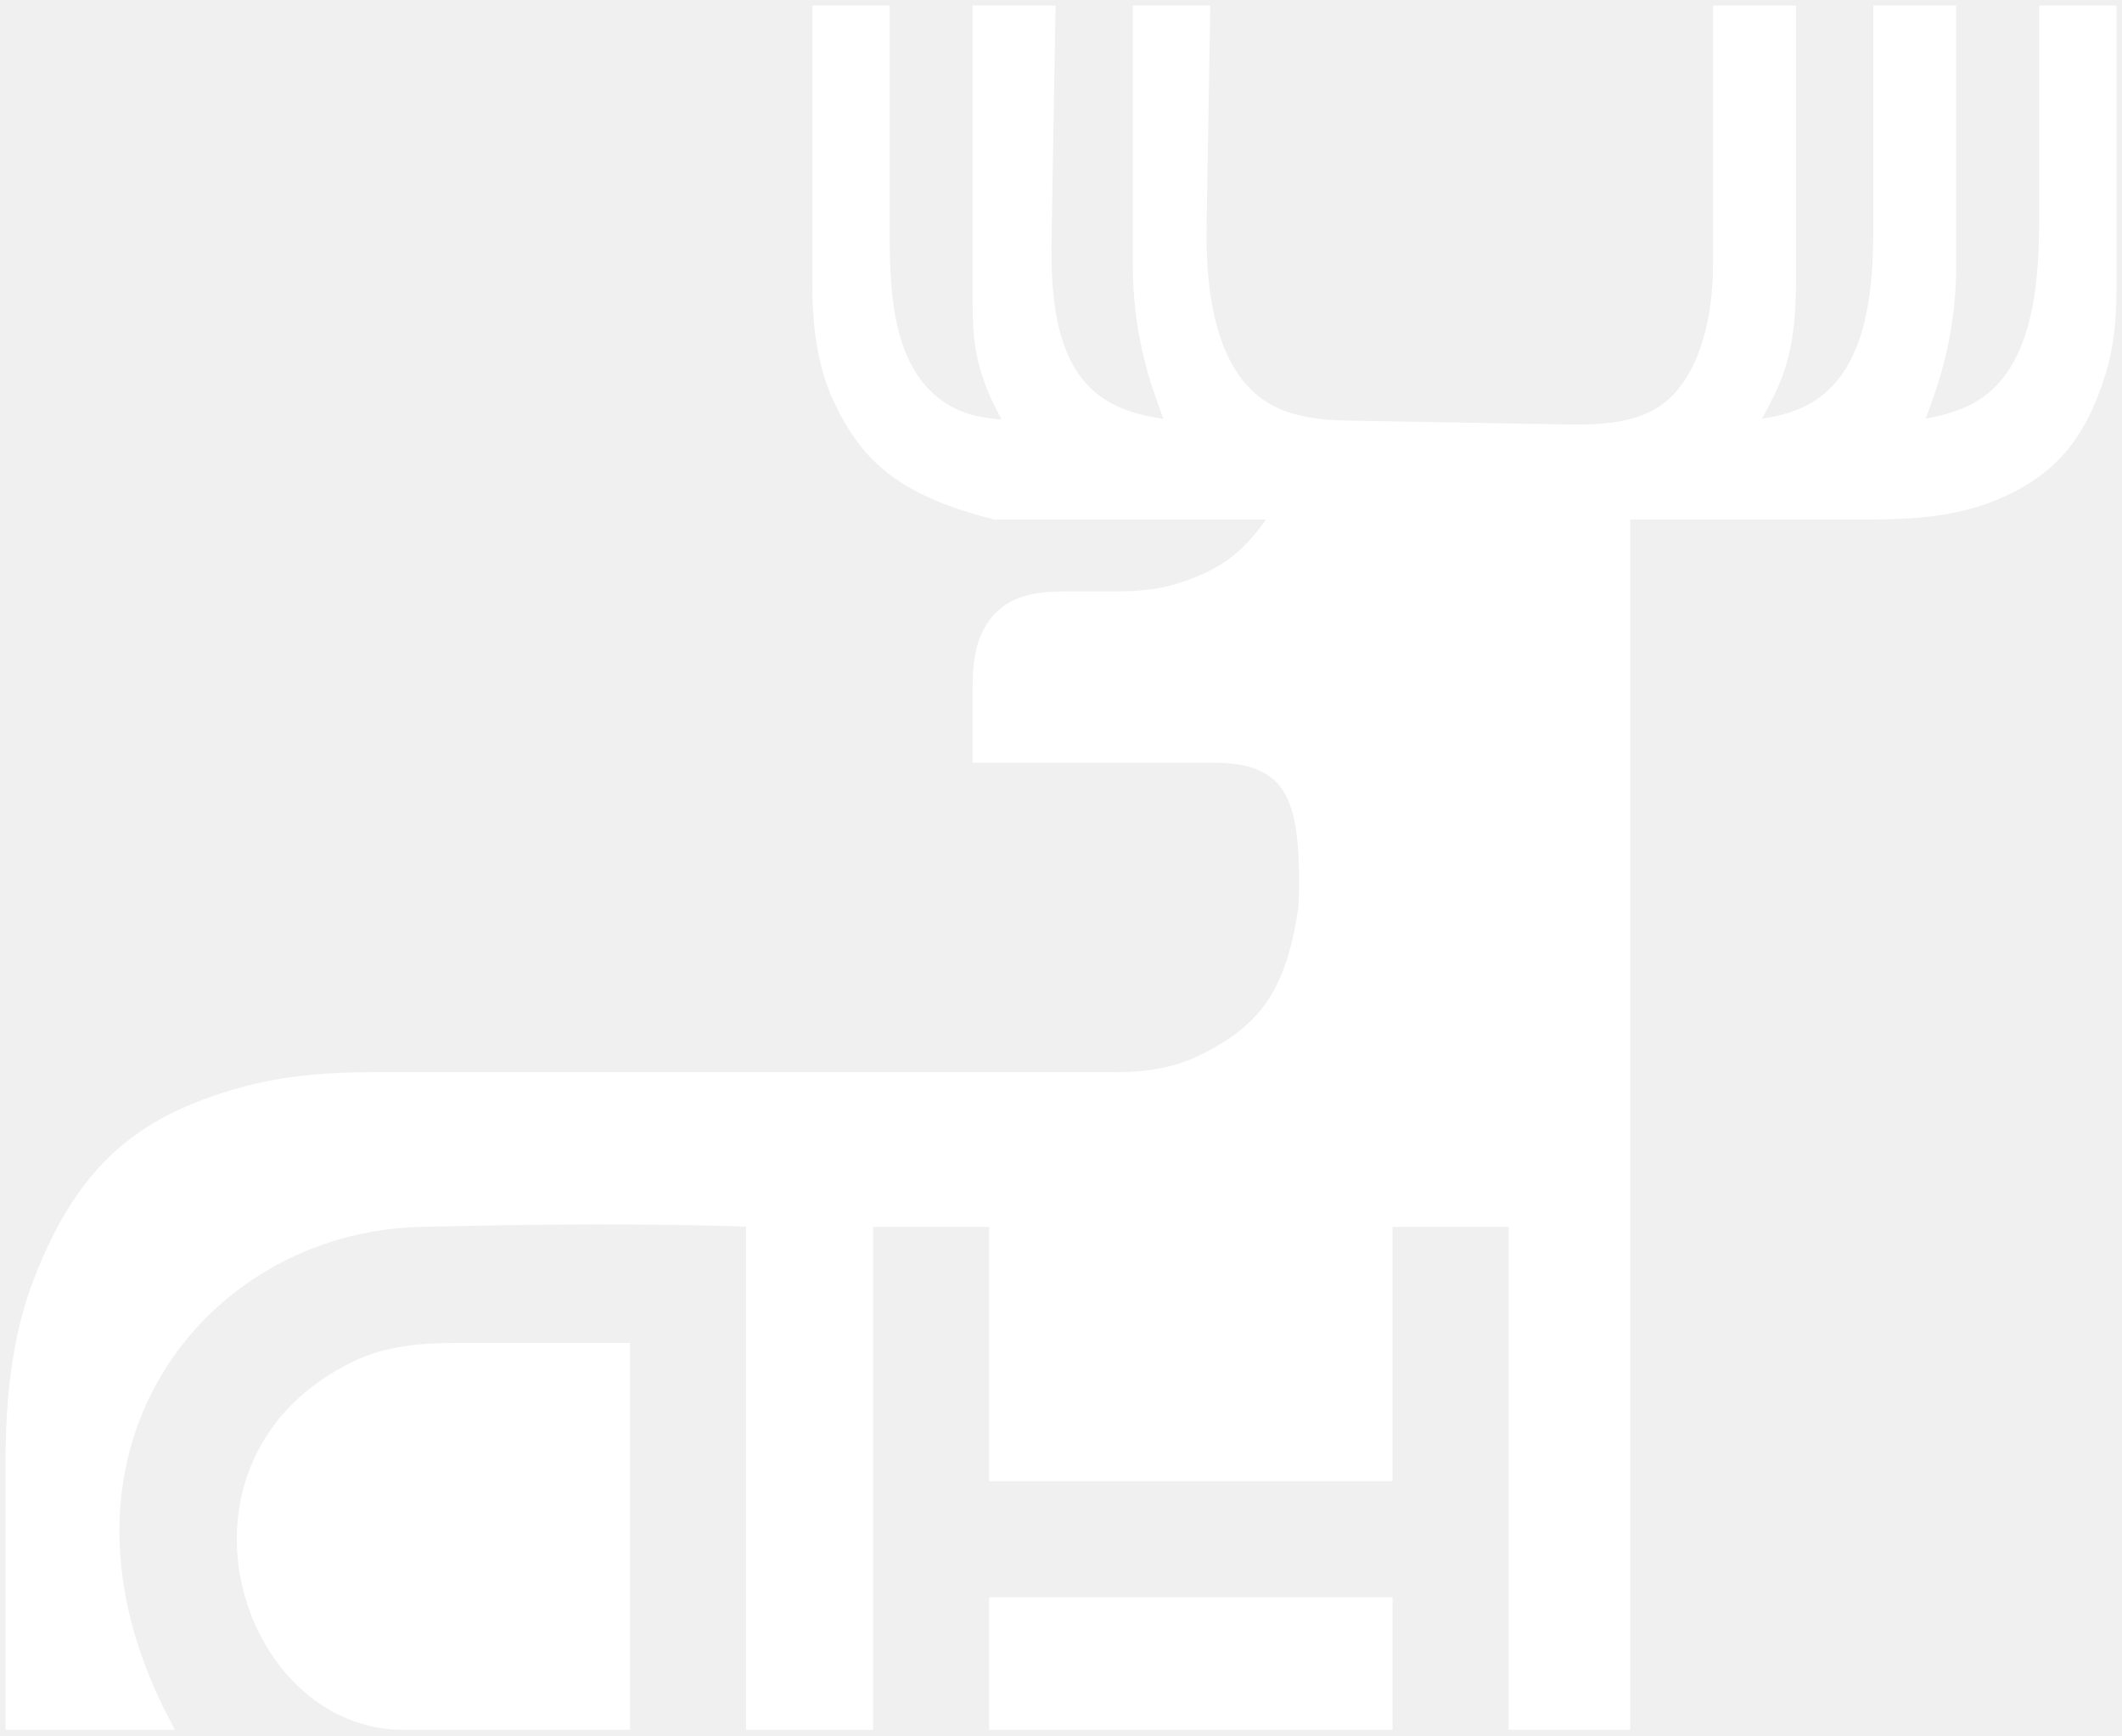
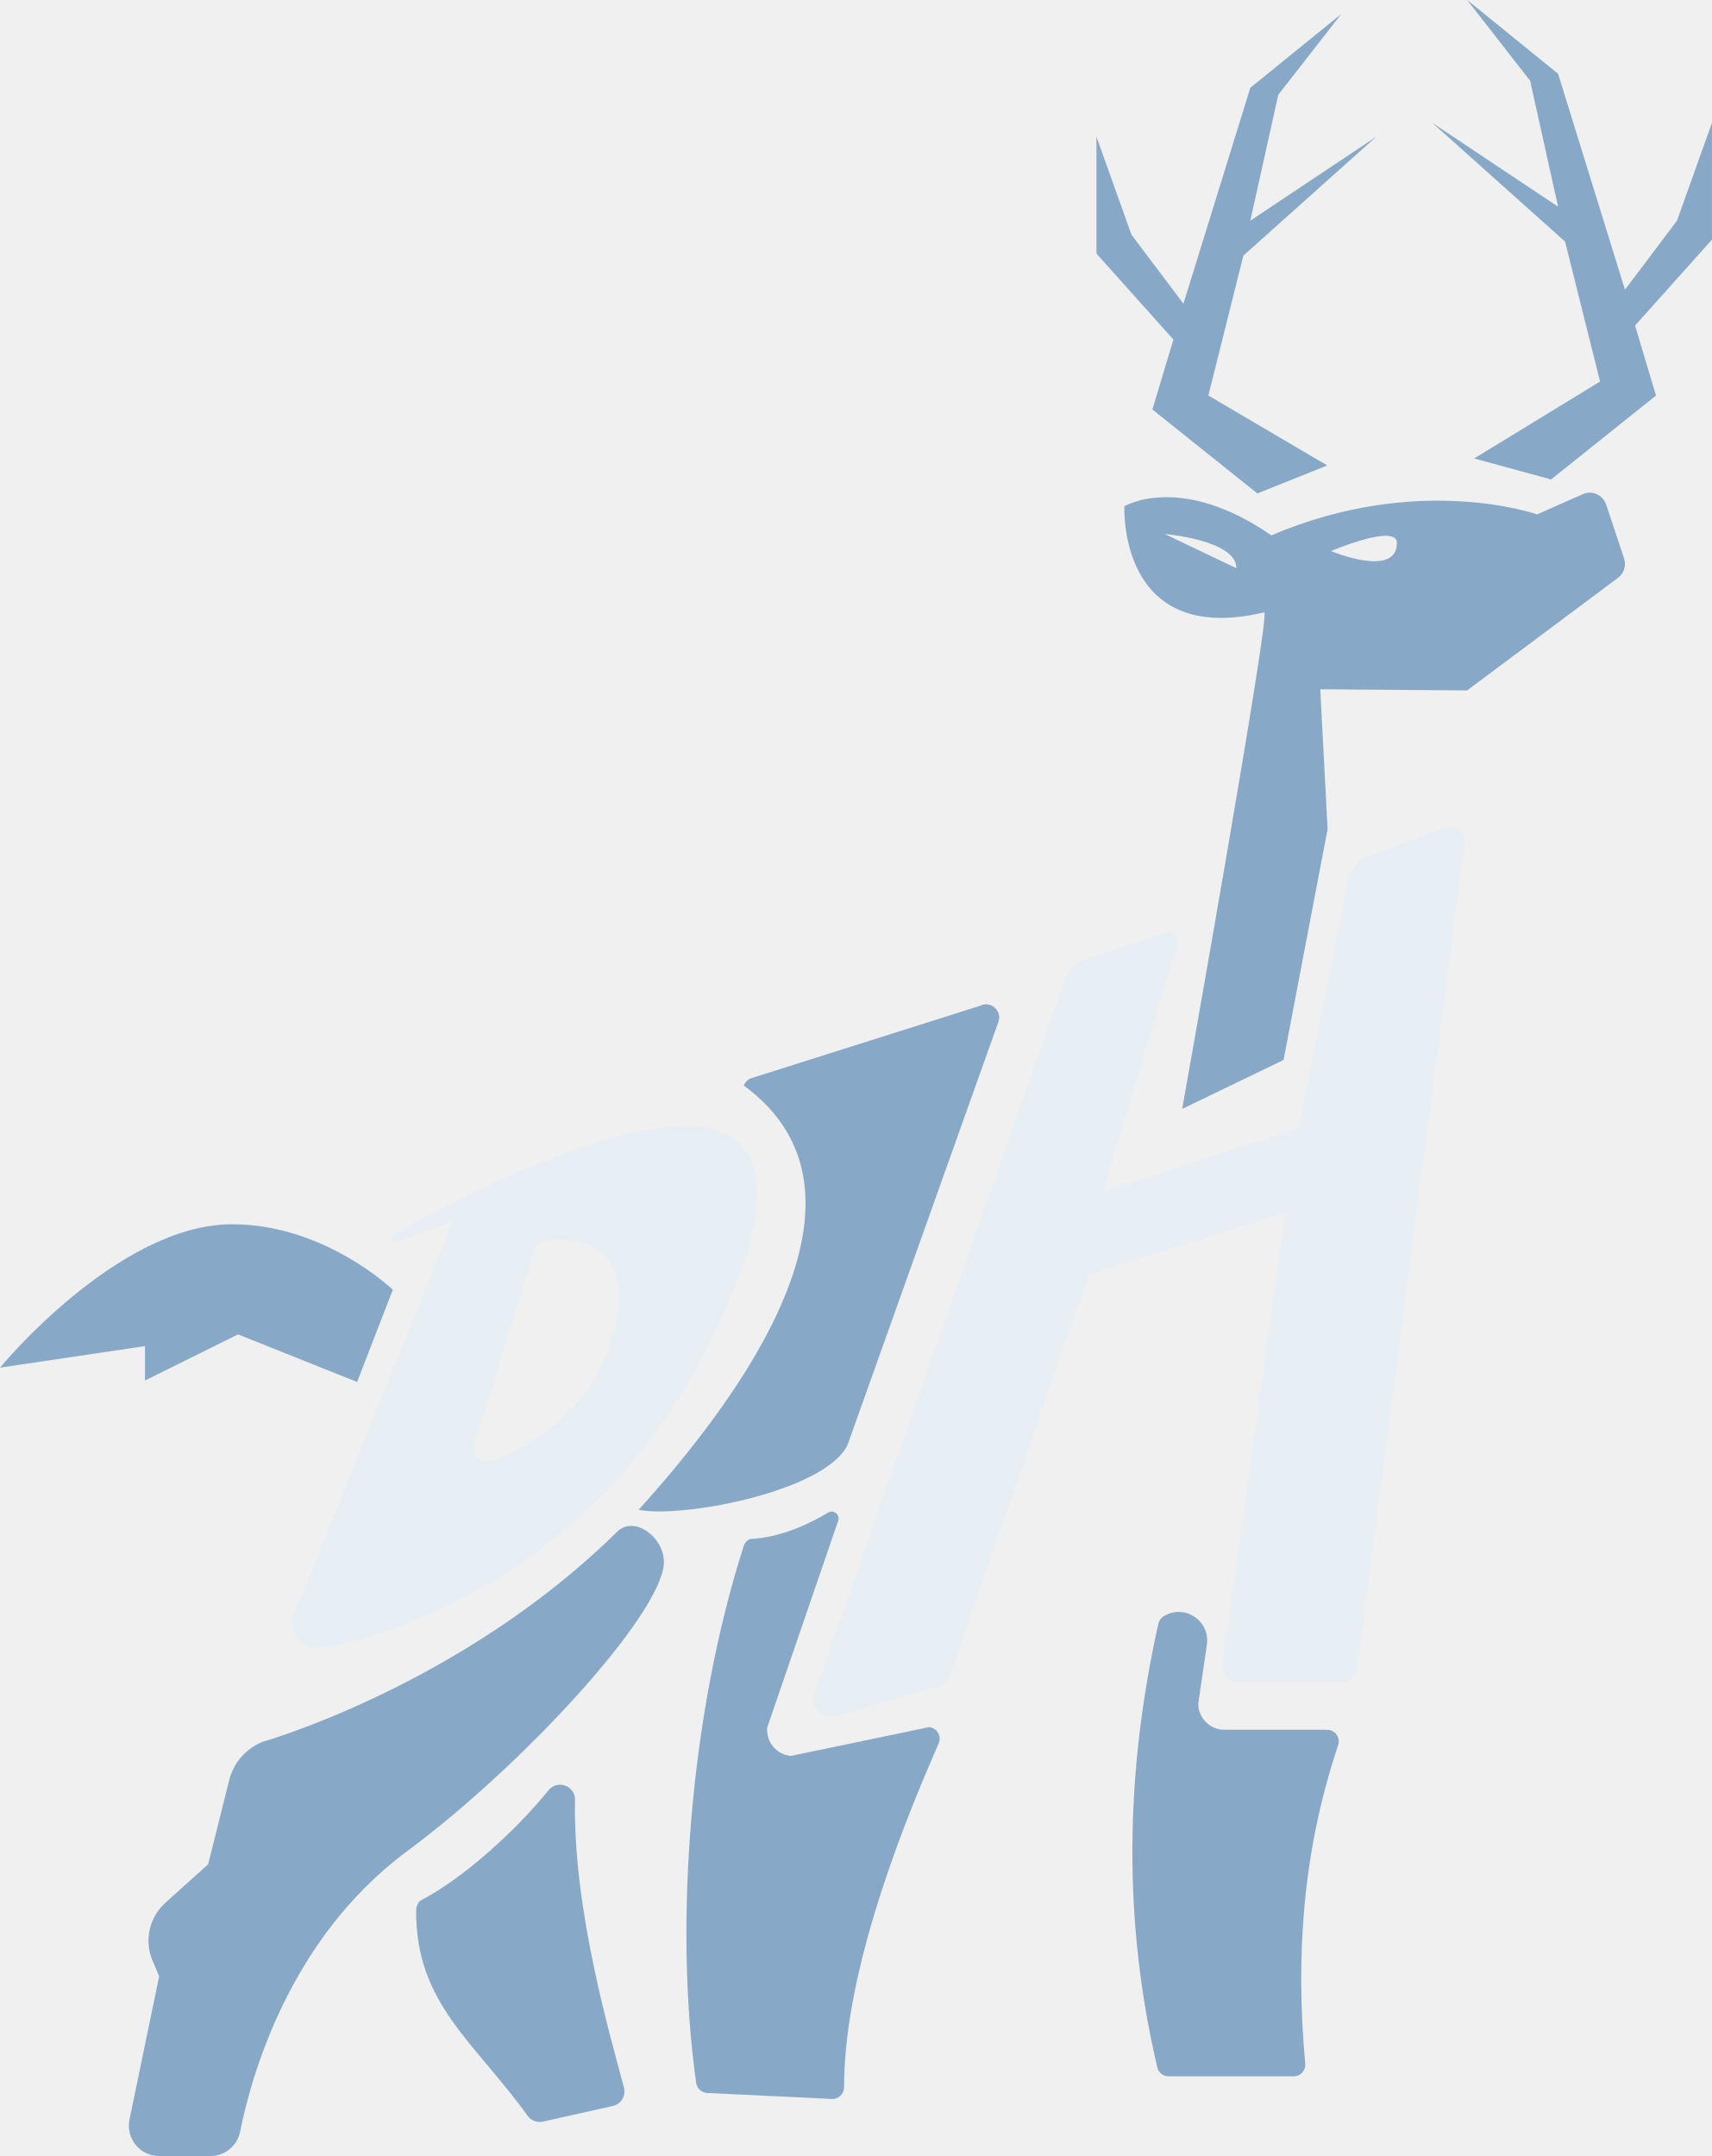
- <svg xmlns="http://www.w3.org/2000/svg" width="192" height="157" viewBox="0 0 192 157" fill="none">
-   <path d="M125.5 145H90V156H125.5V145Z" fill="white" stroke="white" />
-   <path d="M115.5 46.5H90C82.152 44.475 78.458 41.777 75.812 35.931C74.375 32.758 74 29.229 74 25.745V1H80V21.56C80 27.107 80.477 33.492 85.003 36.7C86.73 37.924 88.744 38.405 91.5 38.5C90.186 36.18 89.47 34.567 88.98 32.544C88.575 30.868 88.5 29.135 88.5 27.411V1H95L94.647 21.491C94.55 27.082 95.012 33.578 99.731 36.579C101.483 37.693 103.489 38.189 106 38.5L104.995 35.654C103.675 31.912 103 27.973 103 24.005V1H109L108.671 20.431C108.559 27 109.66 35.042 115.746 37.517C117.964 38.419 120.207 38.521 122.602 38.563L141.434 38.894C145.428 38.964 149.422 38.783 152.03 35.758C154.732 32.624 155.5 27.847 155.5 23.71V1H162V25.56C162 28.508 161.761 31.495 160.657 34.229C160.083 35.651 159.417 36.904 158.5 38.5C160.725 38.267 162.456 37.815 163.946 36.987C169.307 34.008 170 26.772 170 20.638V1H176.5V24.005C176.5 27.973 175.825 31.912 174.505 35.654L173.5 38.5C175.482 38.211 177.042 37.769 178.344 37.146C184.192 34.347 185 26.567 185 20.082V1H191V26.151C191 28.709 190.785 31.282 190.024 33.724C188.216 39.521 185.566 42.636 180.472 44.762C176.951 46.231 173.071 46.5 169.256 46.5H147V156H137V110.5H125.5V133.5H90V110.5H78.5V156H68V110.5C68 110.5 58 110 38 110.5C18 111 2.016 131.459 15 156H1V132.464C1 126.844 1.502 121.167 3.521 115.922C7.526 105.515 13.009 101.281 22.186 98.792C26.008 97.755 29.993 97.5 33.953 97.5H101.067C103.668 97.5 106.285 97.112 108.63 95.987C114.656 93.094 116.897 89.535 118 82C118.23 74.529 117.512 70.932 114.344 69.343C112.573 68.454 110.505 68.5 108.524 68.5H88.5V62.306C88.5 60.447 88.638 58.518 89.589 56.92C90.053 56.139 90.605 55.554 91.328 55.088C92.945 54.047 94.974 54 96.896 54H101.181C103.054 54 104.935 53.824 106.721 53.259C110.944 51.923 113.076 50.152 115.5 46.5Z" fill="white" stroke="white" />
-   <path d="M56.5 122V156H36.5C22.057 156 14.56 132.121 32.214 123.607C34.948 122.288 38.039 122 41.073 122H56.5Z" fill="white" stroke="white" />
+ <svg xmlns="http://www.w3.org/2000/svg" id="Layer_2" viewBox="0 0 850.09 1070.65">
+   <defs>
+     <style>.cls-1{fill:#e7eef4;}.cls-2{fill:#87a9c7;}</style>
+   </defs>
+   <g id="Layer_1-2">
+     <path class="cls-1" d="m718.94,410.67c4.6-1.15,8.92,2.69,8.31,7.4l-14.08,108.19v.03l-5.49,42.1-33.71,259.22c-.59,4.51-4.42,7.88-8.97,7.88h-48.91c-5.55,0-9.79-4.95-8.93-10.44l31.12-223-97.74,30.69-68.76,199.02c-1.19,3.76-4.68,6.32-8.62,6.32l-50.19,14.78c-6.23,0-10.59-6.15-8.53-12.03l62.57-178.44,14.21-40.5,47.11-134.35c1.44-4.11,4.13-7.66,7.7-10.16l41.17-13.74c3.8-2.66,8.81,1.02,7.42,5.44l-37.09,122.89,97.33-31.73,24.38-122.48c1.18-6.52,6.07-11.74,12.5-13.35l37.2-13.73Z" />
+     <path class="cls-2" d="m495.84,507.23l-74.08,207.76c-6.54,24.48-81.9,39.26-104.66,34.78,49.36-54.63,126.19-156.59,52.22-210.71.57-1.47,1.65-2.68,3.04-3.42l114.14-36.13c5.16-2.74,11.06,2.13,9.34,7.72Z" />
+     <path class="cls-1" d="m195.09,613.36c-1.99,1.37-.35,4.48,1.91,3.63l27.93-10.73-78.73,195.23c-3.72,9.22,4.3,18.84,14.01,16.89,43.93-8.95,142.52-42.2,197.89-163.49,85.64-187.56-163-41.54-163-41.54Zm111.05,41.54c-8.29,44.46-42.82,63.35-61.75,70.48-5.23,1.95-10.46-2.88-8.82-8.25l29.79-96.42c.75-2.57,3.01-4.43,5.67-4.7,11.75-1.2,42.47-.67,35.11,38.88Z" />
+     <path class="cls-2" d="m372.28,764.29c15.67-.73,30.16-7.86,38.89-13.15,2.76-1.67,6.09,1.06,5.02,4.1l-35.23,102.61c-.66,7.15,4.61,13.48,11.76,14.13l68.61-14.3c3.98.36,6.35,4.52,4.74,8.18-22.44,50.87-46.98,117.78-46.94,170.65,0,3.42-2.9,6.12-6.31,5.8l-61.89-2.97c-2.68-.25-4.87-2.3-5.24-4.97-11.15-79.05-2.97-183.95,23.61-266.65.49-1.51,1.57-2.75,2.99-3.45h0Z" />
+     <path class="cls-2" d="m577.75,802.64c10.27-6.38,23.26,2.16,21.52,14.08l-4.27,29.27c0,7.18,5.82,13,13,13h50.97c3.99,0,6.74,3.92,5.47,7.71-17.7,52.7-21.19,105.37-16.32,158.03.32,3.41-2.33,6.36-5.76,6.36h-62.03c-2.69,0-5.06-1.85-5.67-4.47-16.98-72.01-16.16-145.5.53-220.31.34-1.51,1.26-2.85,2.57-3.67Z" />
+     <path class="cls-2" d="m130.43,864.96s98.61-27.97,175.92-104.23c8.91-8.79,24.21,3.46,23.28,15.94-1.93,26.03-70.75,100.63-127.47,142.61-58.43,43.24-77.44,111.76-82.93,139.31-1.4,7.03-7.58,12.07-14.74,12.07h-25.46c-9.54,0-16.67-8.76-14.73-18.1l14.74-71.2-3.25-7.59c-4.29-10-1.73-21.62,6.36-28.9l21.21-19.09,10.45-41.79c2.16-8.65,8.36-15.73,16.64-19.03Z" />
+     <path class="cls-2" d="m806.44,277.34l-8.91-26.78c-1.64-4.83-7.05-7.23-11.66-5.14l-22.61,10.02s-59.05-20.84-131.97,10.42c-45.17-31.25-72.97-14.45-72.97-14.45,0,0-3.46,70.04,69.46,52.66,3.37-.8-40.77,246.6-40.77,246.6l50.33-24.29,21.88-114.64-3.65-69.46,72.92.58,74.92-55.9c2.97-2.22,4.21-6.12,3.01-9.62Zm-228.07-12.15s35.64,2.97,35.55,16.98l-35.55-16.98Zm82.54,8.47s32.72-13.96,32.72-4.03c0,17.73-32.72,4.03-32.72,4.03Z" />
+     <polygon class="cls-2" points="732 227.67 794.51 189.46 777.15 119.99 711.16 60.95 773.67 102.63 759.78 40.11 728.52 0 773.67 36.64 806.88 143.86 832.72 109.58 850.09 60.95 850.09 118.99 811.88 161.67 822.3 196.41 770.2 238.09 732 227.67" />
+     <polygon class="cls-2" points="659.06 231.14 600.01 196.41 617.38 126.94 683.37 67.9 620.85 109.58 634.74 47.06 666 6.95 620.85 43.58 587.64 150.81 561.81 116.52 544.44 67.9 544.44 125.93 582.65 168.62 572.23 203.35 624.33 245.03 659.06 231.14" />
+     <path class="cls-2" d="m272.41,888.93c-15.85,19.84-42.94,44.39-64.01,55.07-1.13,1.34-1.77,3.04-1.77,4.79-.2,46.15,28.91,65.06,55.36,101.9,1.78,2.48,4.93,3.58,7.89,2.82l34.62-7.75c3.98-1.03,6.36-5.08,5.33-9.06-6.21-23.91-25.38-87.65-24.31-142.88.14-6.98-8.6-10.23-13.1-4.88Z" />
+     <path class="cls-2" d="m0,679.16s58.47-71.2,115.26-71.2c46.05,0,79.79,32.51,79.79,32.51l-17.73,45.81-59.11-23.64-46.21,22.91v-17.09L0,679.16Z" />
+   </g>
</svg>
